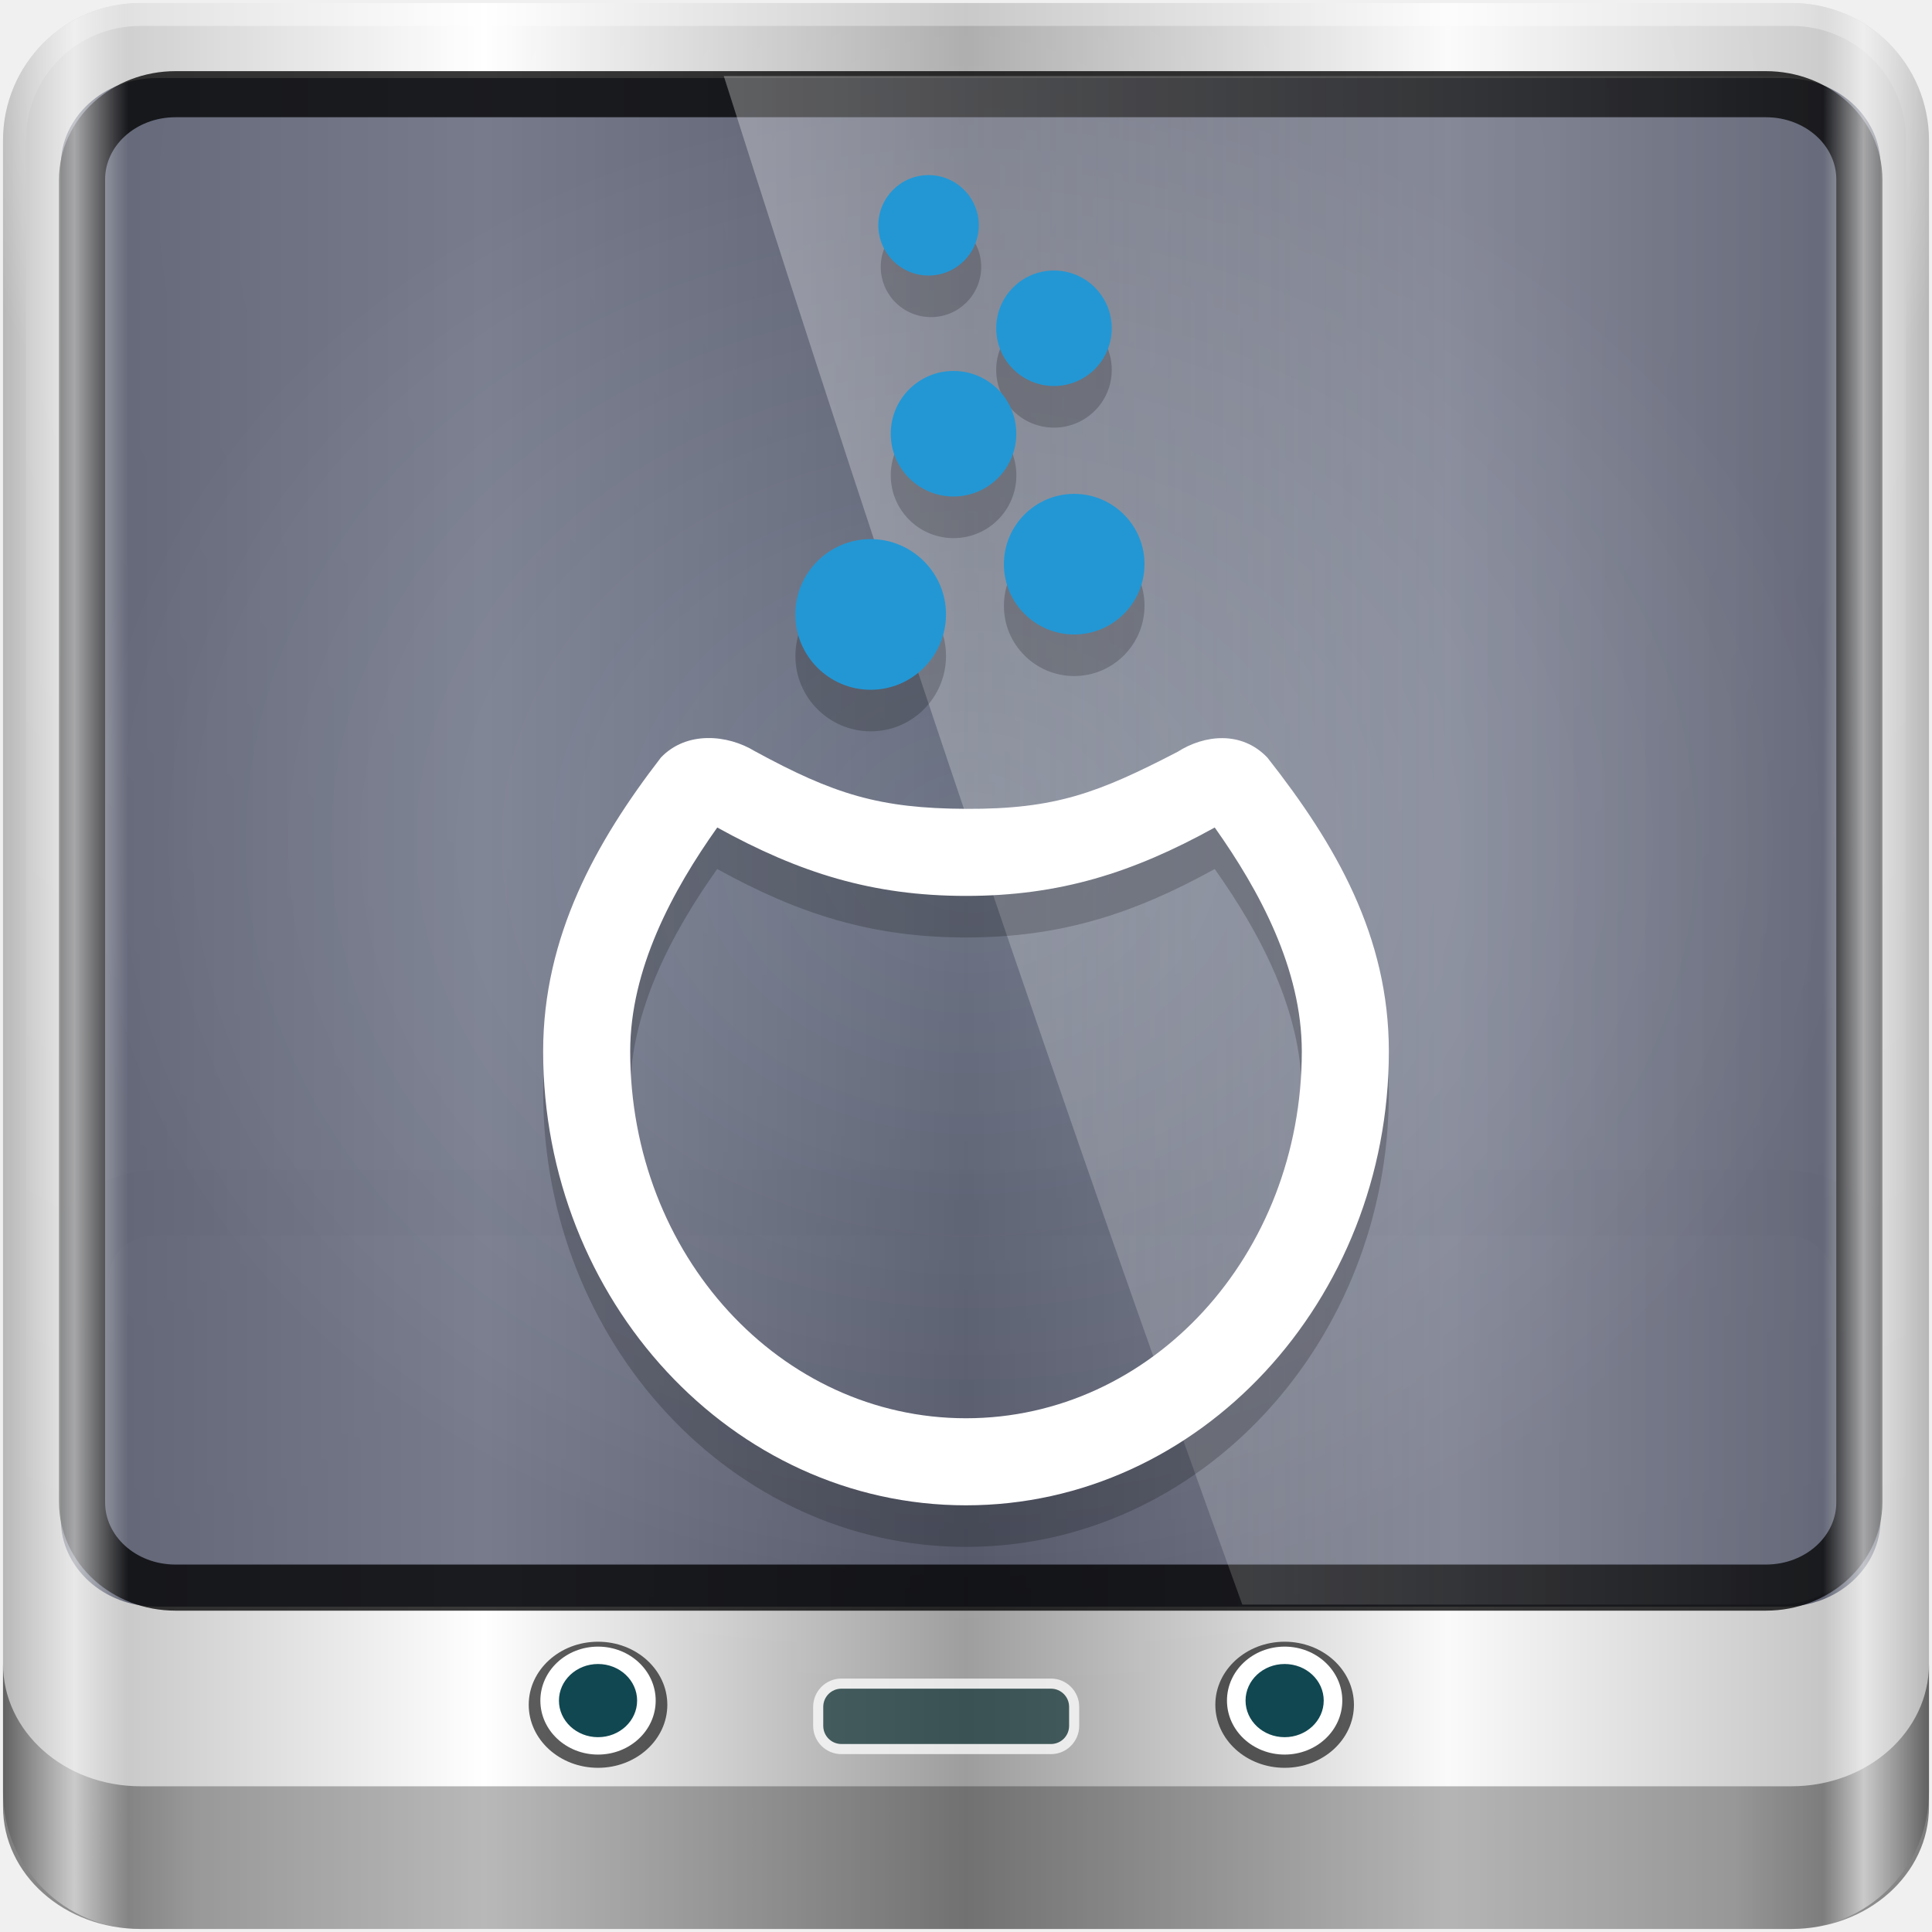
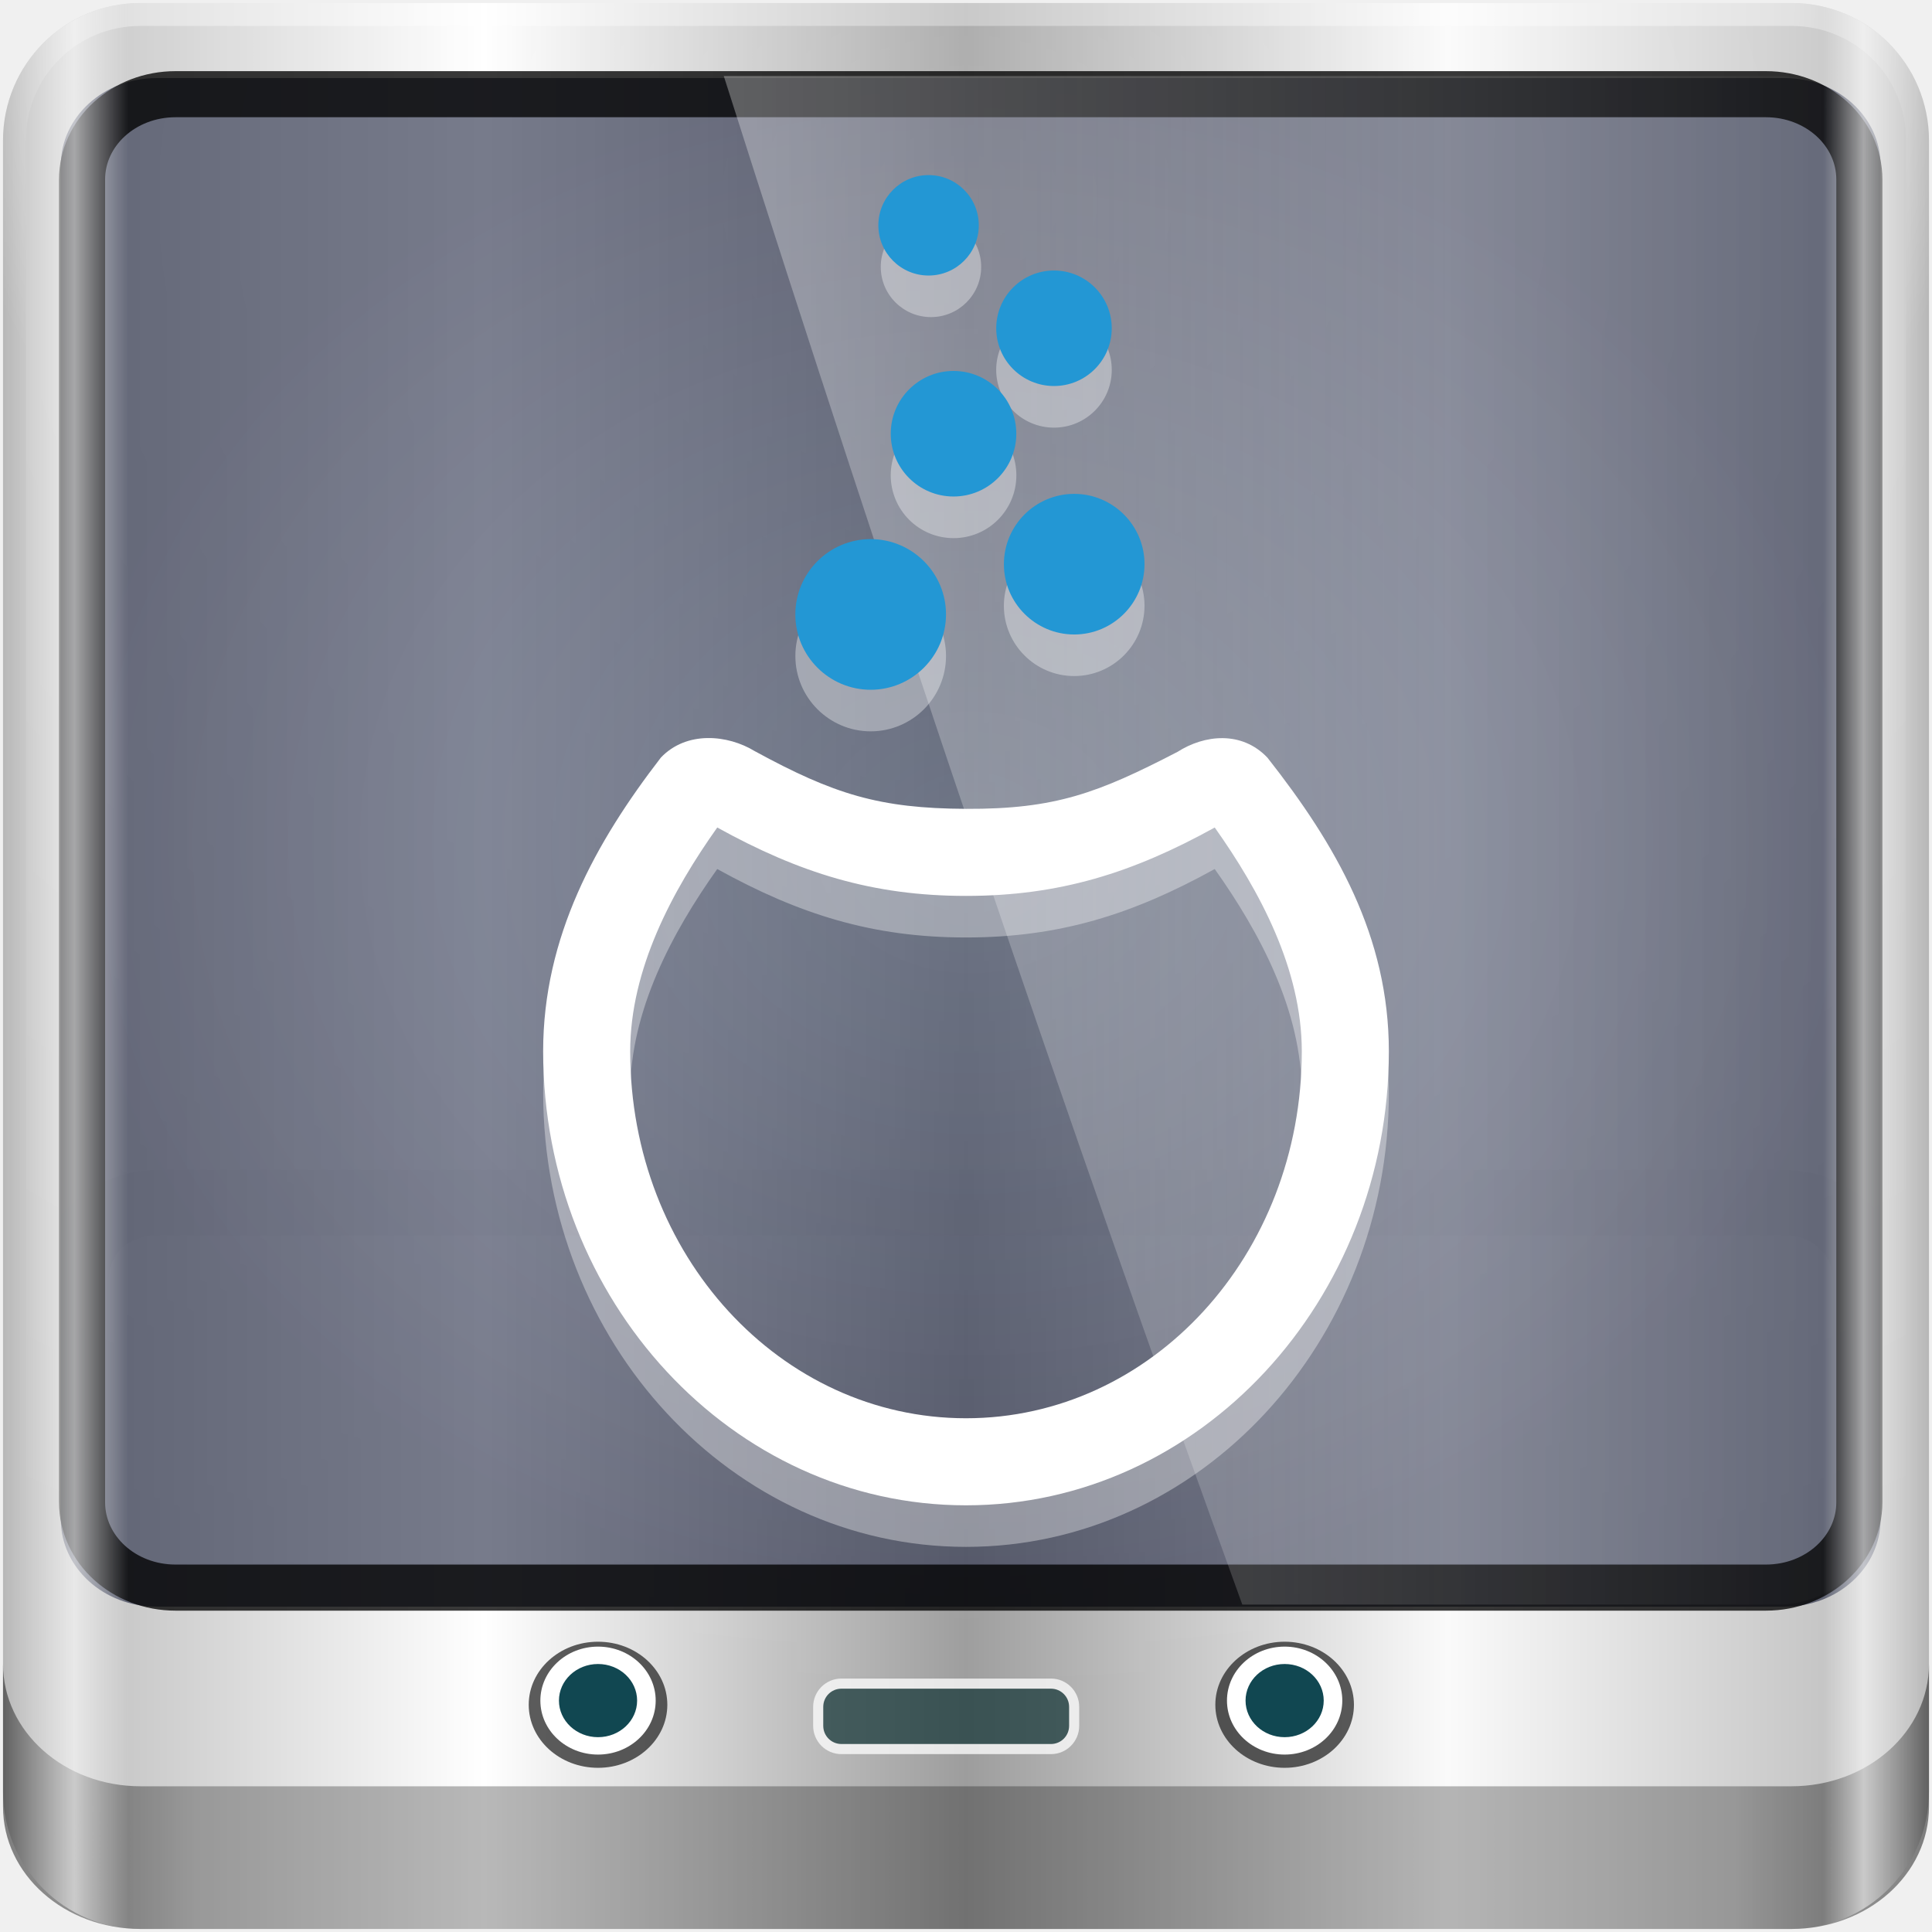
<svg xmlns="http://www.w3.org/2000/svg" xmlns:xlink="http://www.w3.org/1999/xlink" width="96" height="96" id="svg2" version="1.1">
  <defs id="defs4">
    <linearGradient id="linearGradient4231-30">
      <stop style="stop-color:#bccffc;stop-opacity:0.996" offset="0" id="stop4233-8" />
      <stop style="stop-color:#f6f9fe;stop-opacity:1" offset="1" id="stop4235-2" />
    </linearGradient>
    <linearGradient id="linearGradient3888-8-4-8-4-6-9-0-8-7-9-5">
      <stop style="stop-color:#ffffff;stop-opacity:1;" offset="0" id="stop3890-4-7-9-5-7-0-8-8-8-6-8" />
      <stop style="stop-color:#ffffff;stop-opacity:0;" offset="1" id="stop3892-5-8-2-8-3-3-3-06-4-4-7" />
    </linearGradient>
    <linearGradient id="linearGradient5700-9">
      <stop id="stop5702-6" offset="0" style="stop-color:#ffffff;stop-opacity:0;" />
      <stop style="stop-color:#ffffff;stop-opacity:0.851;" offset="0.037" id="stop5704-6" />
      <stop id="stop5706-4" offset="0.065" style="stop-color:#ffffff;stop-opacity:0;" />
      <stop style="stop-color:#ffffff;stop-opacity:0;" offset="0.945" id="stop5712-0" />
      <stop style="stop-color:#ffffff;stop-opacity:0.851;" offset="0.966" id="stop5710-1" />
      <stop id="stop5708-7" offset="1" style="stop-color:#ffffff;stop-opacity:0;" />
    </linearGradient>
    <linearGradient id="linearGradient4142-7">
      <stop id="stop4144-6" offset="0" style="stop-color:#0a47d6;stop-opacity:0.996" />
      <stop id="stop4146-6" offset="1" style="stop-color:#296aed;stop-opacity:1" />
    </linearGradient>
    <linearGradient id="linearGradient3888-8-4-8-6-7">
      <stop style="stop-color:#ffffff;stop-opacity:1;" offset="0" id="stop3890-4-7-9-7-0" />
      <stop style="stop-color:#ffffff;stop-opacity:0;" offset="1" id="stop3892-5-8-2-7-0" />
    </linearGradient>
    <linearGradient id="linearGradient4091-0-3-0-7-0">
      <stop style="stop-color:#ffffff;stop-opacity:1;" offset="0" id="stop4093-3-6-4-2-5" />
      <stop id="stop4099-6-1-8-3-2" offset="0.8" style="stop-color:#ffffff;stop-opacity:1;" />
      <stop style="stop-color:#ffffff;stop-opacity:0;" offset="1" id="stop4095-1-0-7-9-7" />
    </linearGradient>
    <linearGradient id="linearGradient3832-0-6-1-1-0">
      <stop style="stop-color:#000000;stop-opacity:1;" offset="0" id="stop3834-6-3-7-1-2" />
      <stop id="stop3872-2-4-7" offset="0.1" style="stop-color:#000000;stop-opacity:0.588;" />
      <stop style="stop-color:#000000;stop-opacity:0.588;" offset="0.9" id="stop3844-6-2-7-6-3" />
      <stop style="stop-color:#000000;stop-opacity:1;" offset="1" id="stop3836-5-0-2-9-1" />
    </linearGradient>
    <linearGradient xlink:href="#linearGradient6139-0-0" id="linearGradient15935" gradientUnits="userSpaceOnUse" gradientTransform="matrix(1.139286,0,0,1.139285,-12.50389,-39.00097)" x1="6" y1="47" x2="90" y2="47" />
    <linearGradient id="linearGradient6139-0-0">
      <stop id="stop6141-2-9" offset="0" style="stop-color:#b7b7b7;stop-opacity:1;" />
      <stop style="stop-color:#ffffff;stop-opacity:1;" offset="0.25" id="stop6151-0-8" />
      <stop style="stop-color:#9d9d9d;stop-opacity:1;" offset="0.5" id="stop6147-1-4" />
      <stop id="stop6149-4-9" offset="0.75" style="stop-color:#fafafa;stop-opacity:1;" />
      <stop id="stop6143-4-8" offset="1" style="stop-color:#b7b7b7;stop-opacity:1;" />
    </linearGradient>
    <linearGradient xlink:href="#linearGradient6139-0-0" id="linearGradient5187" gradientUnits="userSpaceOnUse" gradientTransform="matrix(1.139286,0,0,1.139285,-8.322075,-17.72824)" x1="6" y1="47" x2="90" y2="47" />
    <radialGradient xlink:href="#linearGradient3888-8-4-8-6-7" id="radialGradient5189" gradientUnits="userSpaceOnUse" gradientTransform="matrix(0,1.620944,-2.038285,0,160.6643,-243.0366)" cx="158" cy="6.213" fx="158" fy="6.213" r="41" />
    <radialGradient xlink:href="#linearGradient4091-0-3-0-7-0" id="radialGradient5191" gradientUnits="userSpaceOnUse" gradientTransform="matrix(-1.072173,0,0,-0.8750202,199.4643,-19.12555)" cx="48" cy="-27" fx="48" fy="-27" r="42" />
    <linearGradient xlink:href="#linearGradient3832-0-6-1-1-0" id="linearGradient5193" gradientUnits="userSpaceOnUse" gradientTransform="matrix(1,0,0,0.8890586,200,8.943174)" x1="-94" y1="82.984" x2="-10.188" y2="82.984" />
    <linearGradient xlink:href="#linearGradient4142-7" id="linearGradient5195" gradientUnits="userSpaceOnUse" gradientTransform="translate(4.181818,21.27273)" x1="-2.796" y1="8.401" x2="87.627" y2="8.401" />
    <linearGradient xlink:href="#linearGradient5700-9" id="linearGradient5197" gradientUnits="userSpaceOnUse" gradientTransform="matrix(1.139286,0,0,1.139285,-8.322074,-17.72825)" x1="6" y1="47" x2="90" y2="47" />
    <linearGradient xlink:href="#linearGradient3888-8-4-8-4-6-9-0-8-7-9-5" id="linearGradient5199" gradientUnits="userSpaceOnUse" gradientTransform="matrix(1.003444,0,0,1.004959,31.85294,29.29142)" x1="2.465" y1="0.279" x2="59.378" y2="0.279" />
    <linearGradient xlink:href="#linearGradient4231-30" id="linearGradient5201" gradientUnits="userSpaceOnUse" x1="409.571" y1="539.212" x2="409.571" y2="508.384" />
    <linearGradient xlink:href="#linearGradient3888-8-4-8-4-6-9-0-8-7-9-5-1" id="linearGradient15947" gradientUnits="userSpaceOnUse" gradientTransform="matrix(1.003444,0,0,1.004959,22.94385,21.83688)" x1="2.465" y1="0.279" x2="59.378" y2="0.279" />
    <linearGradient id="linearGradient3888-8-4-8-4-6-9-0-8-7-9-5-1">
      <stop style="stop-color:#ffffff;stop-opacity:1;" offset="0" id="stop3890-4-7-9-5-7-0-8-8-8-6-8-6" />
      <stop style="stop-color:#ffffff;stop-opacity:0;" offset="1" id="stop3892-5-8-2-8-3-3-3-06-4-4-7-4" />
    </linearGradient>
    <linearGradient xlink:href="#linearGradient5700-9-2" id="linearGradient15945" gradientUnits="userSpaceOnUse" gradientTransform="matrix(1.139286,0,0,1.139285,-17.23116,-25.18279)" x1="6" y1="47" x2="90" y2="47" />
    <linearGradient id="linearGradient5700-9-2">
      <stop id="stop5702-6-5" offset="0" style="stop-color:#ffffff;stop-opacity:0;" />
      <stop style="stop-color:#ffffff;stop-opacity:0.851;" offset="0.037" id="stop5704-6-8" />
      <stop id="stop5706-4-1" offset="0.065" style="stop-color:#ffffff;stop-opacity:0;" />
      <stop style="stop-color:#ffffff;stop-opacity:0;" offset="0.945" id="stop5712-0-6" />
      <stop style="stop-color:#ffffff;stop-opacity:0.851;" offset="0.966" id="stop5710-1-7" />
      <stop id="stop5708-7-6" offset="1" style="stop-color:#ffffff;stop-opacity:0;" />
    </linearGradient>
    <radialGradient xlink:href="#linearGradient5485" id="radialGradient5493" cx="42.415" cy="8.401" fx="42.415" fy="8.401" r="45.212" gradientTransform="matrix(1,0,0,0.8399795,-4.727272,15.16256)" gradientUnits="userSpaceOnUse" />
    <linearGradient id="linearGradient5485">
      <stop style="stop-color:#4b5670;stop-opacity:1;" offset="0" id="stop5487" />
      <stop style="stop-color:#2b304a;stop-opacity:1;" offset="1" id="stop5489" />
    </linearGradient>
    <radialGradient xlink:href="#linearGradient3888-8-4-8-6-7-1" id="radialGradient15937" gradientUnits="userSpaceOnUse" gradientTransform="matrix(0,1.620944,-2.038285,0,160.6643,-243.0366)" cx="158" cy="6.213" fx="158" fy="6.213" r="41" />
    <linearGradient id="linearGradient3888-8-4-8-6-7-1">
      <stop style="stop-color:#ffffff;stop-opacity:1;" offset="0" id="stop3890-4-7-9-7-0-0" />
      <stop style="stop-color:#ffffff;stop-opacity:0;" offset="1" id="stop3892-5-8-2-7-0-0" />
    </linearGradient>
    <radialGradient xlink:href="#linearGradient4091-0-3-0-7-0-9" id="radialGradient15939" gradientUnits="userSpaceOnUse" gradientTransform="matrix(-1.072173,0,0,-0.8750202,199.4643,-19.12555)" cx="48" cy="-27" fx="48" fy="-27" r="42" />
    <linearGradient id="linearGradient4091-0-3-0-7-0-9">
      <stop style="stop-color:#ffffff;stop-opacity:1;" offset="0" id="stop4093-3-6-4-2-5-0" />
      <stop id="stop4099-6-1-8-3-2-6" offset="0.8" style="stop-color:#ffffff;stop-opacity:1;" />
      <stop style="stop-color:#ffffff;stop-opacity:0;" offset="1" id="stop4095-1-0-7-9-7-0" />
    </linearGradient>
    <linearGradient xlink:href="#linearGradient3832-0-6-1-1-0-5" id="linearGradient15941" gradientUnits="userSpaceOnUse" gradientTransform="matrix(1,0,0,0.8890586,200,8.943174)" x1="-94" y1="82.984" x2="-10.188" y2="82.984" />
    <linearGradient id="linearGradient3832-0-6-1-1-0-5">
      <stop style="stop-color:#000000;stop-opacity:1;" offset="0" id="stop3834-6-3-7-1-2-7" />
      <stop id="stop3872-2-4-7-7" offset="0.1" style="stop-color:#000000;stop-opacity:0.588;" />
      <stop style="stop-color:#000000;stop-opacity:0.588;" offset="0.9" id="stop3844-6-2-7-6-3-7" />
      <stop style="stop-color:#000000;stop-opacity:1;" offset="1" id="stop3836-5-0-2-9-1-5" />
    </linearGradient>
    <linearGradient xlink:href="#linearGradient6139-0-0-9" id="linearGradient15935-0" gradientUnits="userSpaceOnUse" gradientTransform="matrix(1.139286,0,0,1.139285,-12.50389,-39.00097)" x1="6" y1="47" x2="90" y2="47" />
    <linearGradient id="linearGradient6139-0-0-9">
      <stop id="stop6141-2-9-3" offset="0" style="stop-color:#b7b7b7;stop-opacity:1;" />
      <stop style="stop-color:#ffffff;stop-opacity:1;" offset="0.25" id="stop6151-0-8-5" />
      <stop style="stop-color:#9d9d9d;stop-opacity:1;" offset="0.5" id="stop6147-1-4-1" />
      <stop id="stop6149-4-9-9" offset="0.75" style="stop-color:#fafafa;stop-opacity:1;" />
      <stop id="stop6143-4-8-5" offset="1" style="stop-color:#b7b7b7;stop-opacity:1;" />
    </linearGradient>
    <linearGradient y2="47" x2="90" y1="47" x1="6" gradientTransform="matrix(1.139286,0,0,1.139285,-17.23117,-25.18279)" gradientUnits="userSpaceOnUse" id="linearGradient5573" xlink:href="#linearGradient6139-0-0-9" />
    <linearGradient xlink:href="#linearGradient6139-0-0-9" id="linearGradient5750" gradientUnits="userSpaceOnUse" gradientTransform="matrix(1.139286,0,0,1.139285,-17.23117,-25.18279)" x1="6" y1="47" x2="90" y2="47" />
    <radialGradient xlink:href="#linearGradient3888-8-4-8-6-7-1" id="radialGradient5752" gradientUnits="userSpaceOnUse" gradientTransform="matrix(0,1.620944,-2.038285,0,160.6643,-243.0366)" cx="158" cy="6.213" fx="158" fy="6.213" r="41" />
    <radialGradient xlink:href="#linearGradient4091-0-3-0-7-0-9" id="radialGradient5754" gradientUnits="userSpaceOnUse" gradientTransform="matrix(-1.072173,0,0,-0.8750202,199.4643,-19.12555)" cx="48" cy="-27" fx="48" fy="-27" r="42" />
    <linearGradient xlink:href="#linearGradient3832-0-6-1-1-0-5" id="linearGradient5756" gradientUnits="userSpaceOnUse" gradientTransform="matrix(1,0,0,0.8890586,200,8.943174)" x1="-94" y1="82.984" x2="-10.188" y2="82.984" />
    <radialGradient xlink:href="#linearGradient5485" id="radialGradient5758" gradientUnits="userSpaceOnUse" gradientTransform="matrix(1,0,0,0.8399795,-4.727272,15.16256)" cx="42.415" cy="8.401" fx="42.415" fy="8.401" r="45.212" />
    <linearGradient xlink:href="#linearGradient5700-9-2" id="linearGradient5760" gradientUnits="userSpaceOnUse" gradientTransform="matrix(1.139286,0,0,1.139285,-17.23116,-25.18279)" x1="6" y1="47" x2="90" y2="47" />
    <linearGradient xlink:href="#linearGradient3888-8-4-8-4-6-9-0-8-7-9-5-1" id="linearGradient5762" gradientUnits="userSpaceOnUse" gradientTransform="matrix(1.003444,0,0,1.004959,22.94385,21.83688)" x1="2.465" y1="0.279" x2="59.378" y2="0.279" />
  </defs>
  <g id="layer1" transform="translate(0,32)">
    <g id="g5718" transform="translate(10.54545,-12.36364)">
      <path style="fill:url(#linearGradient5750);fill-opacity:1;fill-rule:nonzero;stroke:none;display:inline" d="m 78.469,-19.486 -82.029,0 c -3.787,0 -6.836,3.049 -6.836,6.836 l 0,82.029 c 0,3.787 3.049,6.836 6.836,6.836 l 82.029,0 c 3.787,0 6.836,-3.049 6.836,-6.836 l 0,-82.029 c 0,-3.787 -3.049,-6.836 -6.836,-6.836 z" id="rect4251-1" />
      <g id="g3272" transform="matrix(1.139286,0,0,1.139285,-131.1597,-24.61315)">
        <path id="path3400-6" d="m 112,5.5 c -2.787,0 -5,2.213 -5,5 l 0,20.719 0,7 0,38.594 c 1.071,1.629 2.897,2.719 5,2.719 l 4,0 64,0 4,0 c 2.103,0 3.929,-1.09 5,-2.719 l 0,-38.594 0,-7 L 189,10.5 c 0,-2.787 -2.213,-5 -5,-5 z" style="opacity:0.2;fill:url(#radialGradient5752);fill-opacity:1;fill-rule:nonzero;stroke:none;display:inline" />
        <path id="path4236-5" d="m 112,4.5 c -3.324,0 -6,2.676 -6,6 l 0,15 1,0 0,-15 c 0,-2.787 2.213,-5 5,-5 l 72,0 c 2.787,0 5,2.213 5,5 l 0,15 1,0 0,-15 c 0,-3.324 -2.676,-6 -6,-6 l -72,0 z" style="opacity:0.45;fill:url(#radialGradient5754);fill-opacity:1;fill-rule:nonzero;stroke:none;display:inline" />
        <path style="opacity:0.47;fill:url(#linearGradient5756);fill-opacity:1;fill-rule:nonzero;stroke:none" d="m 106,76.942 0,0.889 0,0.889 0,0.889 0,1.778 0,1.778 c 0,2.955 2.676,5.334 6,5.334 l 72,0 c 3.324,0 6,-2.379 6,-5.334 l 0,-1.778 0,-1.778 0,-0.889 0,-0.889 0,-0.889 c 0,2.955 -2.676,5.334 -6,5.334 l -72,0 c -3.324,0 -6,-2.379 -6,-5.334 z" id="path4242-5" />
      </g>
      <g transform="matrix(0.9896117,0,0,1.055571,-13.6329,-16.91645)" id="g4021">
        <path style="opacity:0.71;fill:#1c1c1c;fill-opacity:1;fill-rule:nonzero;stroke:none" id="path4002" d="m 73.164,79.209 a 2.791,2.791 0 0 1 -2.791,2.791 2.791,2.791 0 0 1 -2.791,-2.791 2.791,2.791 0 0 1 2.791,-2.791 2.791,2.791 0 0 1 2.791,2.791 z" transform="matrix(1.246744,0,0,1.063382,-54.58966,-6.556752)" />
        <path transform="matrix(1.037387,0,0,0.9104175,-39.85655,5.362906)" d="m 73.164,79.209 a 2.791,2.791 0 0 1 -2.791,2.791 2.791,2.791 0 0 1 -2.791,-2.791 2.791,2.791 0 0 1 2.791,-2.791 2.791,2.791 0 0 1 2.791,2.791 z" id="path3854" style="fill:#ffffff;fill-opacity:1;fill-rule:nonzero;stroke:none" />
        <path style="fill:#114751;fill-opacity:1;fill-rule:nonzero;stroke:none" id="path3856" d="m 73.164,79.209 a 2.791,2.791 0 0 1 -2.791,2.791 2.791,2.791 0 0 1 -2.791,-2.791 2.791,2.791 0 0 1 2.791,-2.791 2.791,2.791 0 0 1 2.791,2.791 z" transform="matrix(0.7031674,0,0,0.6171042,-16.33646,28.59595)" />
        <path transform="matrix(1.246744,0,0,1.063382,-20.11442,-6.556752)" d="m 73.164,79.209 a 2.791,2.791 0 0 1 -2.791,2.791 2.791,2.791 0 0 1 -2.791,-2.791 2.791,2.791 0 0 1 2.791,-2.791 2.791,2.791 0 0 1 2.791,2.791 z" id="path4170" style="opacity:0.71;fill:#1c1c1c;fill-opacity:1;fill-rule:nonzero;stroke:none" />
        <path style="fill:#ffffff;fill-opacity:1;fill-rule:nonzero;stroke:none" id="path4172" d="m 73.164,79.209 a 2.791,2.791 0 0 1 -2.791,2.791 2.791,2.791 0 0 1 -2.791,-2.791 2.791,2.791 0 0 1 2.791,-2.791 2.791,2.791 0 0 1 2.791,2.791 z" transform="matrix(1.037387,0,0,0.9104175,-5.38131,5.362906)" />
        <path transform="matrix(0.7031674,0,0,0.6171042,18.13878,28.59595)" d="m 73.164,79.209 a 2.791,2.791 0 0 1 -2.791,2.791 2.791,2.791 0 0 1 -2.791,-2.791 2.791,2.791 0 0 1 2.791,-2.791 2.791,2.791 0 0 1 2.791,2.791 z" id="path4174" style="fill:#114751;fill-opacity:1;fill-rule:nonzero;stroke:none" />
        <rect style="opacity:0.751;fill:#0c2f31;fill-opacity:0.905;stroke:#ffffff;stroke-width:0.5;stroke-miterlimit:4;stroke-opacity:1;stroke-dasharray:none" id="rect4176" width="12.674" height="3.236" x="40.449" y="83.596" transform="matrix(1.013978,0,0,0.9520528,3.18862,-2.910642)" rx="1.148" ry="1.148" />
      </g>
      <path style="font-size:medium;font-style:normal;font-variant:normal;font-weight:normal;font-stretch:normal;text-indent:0;text-align:start;text-decoration:none;line-height:normal;letter-spacing:normal;word-spacing:normal;text-transform:none;direction:ltr;block-progression:tb;writing-mode:lr-tb;text-anchor:start;baseline-shift:baseline;opacity:0.02;color:#000000;fill:#000000;fill-opacity:1;fill-rule:nonzero;stroke:none;stroke-width:6;marker:none;visibility:visible;display:inline;overflow:visible;enable-background:accumulate;font-family:Sans;-inkscape-font-specification:Sans" d="m -2.765,38.495 c -1.885,0 -3.649,0.918 -4.759,2.272 l 0,15.089 c 0,2.404 2.123,4.34 4.759,4.34 l 80.905,0 c 2.637,0 4.759,-1.936 4.759,-4.34 l 0,-15.089 C 81.79,39.413 80.025,38.495 78.14,38.495 l -80.905,0 z m 0,3.255 80.905,0 c 1.359,0 2.38,0.93 2.38,2.17 l 0,11.936 c 0,1.24 -1.02,2.17 -2.38,2.17 l -80.905,0 c -1.359,0 -2.38,-0.93 -2.38,-2.17 l 0,-11.936 c 0,-1.24 1.02,-2.17 2.38,-2.17 z" id="path4972" />
      <path style="opacity:0.64;color:#000000;fill:url(#radialGradient5758);fill-opacity:1;fill-rule:nonzero;stroke:none;stroke-width:2;marker:none;visibility:visible;display:inline;overflow:visible;enable-background:accumulate" d="m -2.765,-15.757 80.905,0 c 2.637,0 4.759,1.936 4.759,4.34 l 0,67.273 c 0,2.404 -2.123,4.34 -4.759,4.34 l -80.905,0 c -2.637,0 -4.759,-1.936 -4.759,-4.34 l 0,-67.273 c 0,-2.404 2.123,-4.34 4.759,-4.34 z" id="path4970" />
      <path id="path4989" d="m -1.82,-14.956 79.017,0 c 2.575,0 4.648,1.891 4.648,4.24 l 0,65.727 c 0,2.349 -2.073,4.24 -4.648,4.24 l -79.017,0 c -2.575,0 -4.648,-1.891 -4.648,-4.24 l 0,-65.727 c 0,-2.349 2.073,-4.24 4.648,-4.24 z" style="color:#000000;fill:none;stroke:#000000;stroke-width:2.29;stroke-opacity:0.776;marker:none;visibility:visible;display:inline;overflow:visible;enable-background:accumulate" />
      <path id="path5696" d="m 78.469,-19.486 -82.029,0 c -3.787,0 -6.836,3.049 -6.836,6.836 l 0,82.029 c 0,3.787 3.049,6.836 6.836,6.836 l 82.029,0 c 3.787,0 6.836,-3.049 6.836,-6.836 l 0,-82.029 c 0,-3.787 -3.049,-6.836 -6.836,-6.836 z" style="opacity:0.728;fill:url(#linearGradient5760);fill-opacity:1;fill-rule:nonzero;stroke:none;display:inline" />
      <path style="opacity:0.309;color:#000000;fill:url(#linearGradient5762);fill-opacity:1;fill-rule:nonzero;stroke:none;stroke-width:2;marker:none;visibility:visible;display:inline;overflow:visible;enable-background:accumulate" d="m 25.418,-15.86 c 8.329,26.184 16.985,51.751 25.766,75.954 l 26.584,0 c 2.637,0 4.759,-1.936 4.759,-4.34 l 0,-67.273 c 0,-2.404 -2.123,-4.34 -4.759,-4.34 l -52.35,0 z" id="path4974" />
      <g id="g5421" transform="matrix(2.065592,0,0,2.065592,-12.11774,-27.45455)">
        <g transform="matrix(0.14959,0,0,0.14959,-4.8717,-68.994)" style="enable-background:new" id="g4507">
          <g transform="translate(-0.20836,7.0001)" id="g4509">
-             <path d="M 36.557,8 A 1.208,1.208 0 0 0 35.35,9.209 1.208,1.208 0 0 0 36.557,10.416 1.208,1.208 0 0 0 37.766,9.209 1.208,1.208 0 0 0 36.557,8 z m 2.961,2.295 a 1.389,1.389 0 0 0 -1.391,1.391 1.389,1.389 0 0 0 1.391,1.389 1.389,1.389 0 0 0 1.389,-1.389 1.389,1.389 0 0 0 -1.389,-1.391 z m -2.416,2.416 a 1.51,1.51 0 0 0 -1.512,1.512 1.51,1.51 0 0 0 1.512,1.51 1.51,1.51 0 0 0 1.51,-1.51 1.51,1.51 0 0 0 -1.51,-1.512 z m 2.9,2.957 c -0.933,7.67e-4 -1.691,0.762 -1.69,1.695 6.15e-4,0.931 0.759,1.688 1.691,1.688 h 0.002 c 0.933,-9.23e-4 1.69,-0.76 1.69,-1.693 -9.2e-4,-0.931 -0.76,-1.69 -1.693,-1.69 z m -4.896,1.088 c -0.999,0.001 -1.812,0.814 -1.81,1.815 0.001,0.998 0.814,1.81 1.812,1.81 h 0.002 c 0.999,-0.001 1.81,-0.814 1.81,-1.815 -0.001,-0.998 -0.815,-1.81 -1.815,-1.81 z m -3.928,4.787 c -0.406,0.007 -0.809,0.146 -1.119,0.471 -1.563,2.026 -2.83,4.305 -2.83,7.066 0,5.985 4.541,10.92 10.172,10.92 5.631,0 10.172,-4.935 10.172,-10.92 0,-2.762 -1.27,-4.968 -2.922,-7.066 -0.619,-0.65 -1.513,-0.555 -2.164,-0.139 -1.905,0.986 -2.933,1.381 -5.086,1.371 -2.083,-0.009 -3.177,-0.35 -5.082,-1.389 -0.325,-0.199 -0.735,-0.322 -1.141,-0.314 z m 0.238,2.15 c 1.974,1.092 3.736,1.647 5.984,1.647 2.25,0 4.009,-0.555 5.984,-1.647 1.078,1.52 2.094,3.406 2.094,5.387 0,4.907 -3.616,8.826 -8.078,8.826 -4.462,0 -8.078,-3.919 -8.078,-8.826 0,-1.978 1.014,-3.866 2.094,-5.387 z" transform="matrix(6.6847,0,0,6.6847,-56.804,460.89)" id="path4511" style="opacity:0.2" />
+             <path d="M 36.557,8 A 1.208,1.208 0 0 0 35.35,9.209 1.208,1.208 0 0 0 36.557,10.416 1.208,1.208 0 0 0 37.766,9.209 1.208,1.208 0 0 0 36.557,8 z m 2.961,2.295 a 1.389,1.389 0 0 0 -1.391,1.391 1.389,1.389 0 0 0 1.391,1.389 1.389,1.389 0 0 0 1.389,-1.389 1.389,1.389 0 0 0 -1.389,-1.391 z m -2.416,2.416 a 1.51,1.51 0 0 0 -1.512,1.512 1.51,1.51 0 0 0 1.512,1.51 1.51,1.51 0 0 0 1.51,-1.51 1.51,1.51 0 0 0 -1.51,-1.512 z m 2.9,2.957 c -0.933,7.67e-4 -1.691,0.762 -1.69,1.695 6.15e-4,0.931 0.759,1.688 1.691,1.688 h 0.002 c 0.933,-9.23e-4 1.69,-0.76 1.69,-1.693 -9.2e-4,-0.931 -0.76,-1.69 -1.693,-1.69 z m -4.896,1.088 c -0.999,0.001 -1.812,0.814 -1.81,1.815 0.001,0.998 0.814,1.81 1.812,1.81 h 0.002 c 0.999,-0.001 1.81,-0.814 1.81,-1.815 -0.001,-0.998 -0.815,-1.81 -1.815,-1.81 z m -3.928,4.787 c -0.406,0.007 -0.809,0.146 -1.119,0.471 -1.563,2.026 -2.83,4.305 -2.83,7.066 0,5.985 4.541,10.92 10.172,10.92 5.631,0 10.172,-4.935 10.172,-10.92 0,-2.762 -1.27,-4.968 -2.922,-7.066 -0.619,-0.65 -1.513,-0.555 -2.164,-0.139 -1.905,0.986 -2.933,1.381 -5.086,1.371 -2.083,-0.009 -3.177,-0.35 -5.082,-1.389 -0.325,-0.199 -0.735,-0.322 -1.141,-0.314 z m 0.238,2.15 c 1.974,1.092 3.736,1.647 5.984,1.647 2.25,0 4.009,-0.555 5.984,-1.647 1.078,1.52 2.094,3.406 2.094,5.387 0,4.907 -3.616,8.826 -8.078,8.826 -4.462,0 -8.078,-3.919 -8.078,-8.826 0,-1.978 1.014,-3.866 2.094,-5.387 z" transform="matrix(6.6847,0,0,6.6847,-56.804,460.89)" id="path4511" style="opacity:0.359;fill:#ffffff" />
          </g>
        </g>
        <g transform="matrix(0.14959,0,0,0.14959,-4.8718,-69.994)" style="enable-background:new" id="g4190">
          <g transform="translate(-0.20836,7.0001)" id="g4192" style="fill:#2397d4">
            <path d="m 177.89,597.13 h -0.01 c -6.673,0 -12.107,-5.427 -12.114,-12.095 -0.01,-6.691 5.425,-12.125 12.104,-12.132 6.683,0 12.116,5.427 12.124,12.095 0,6.691 -5.425,12.126 -12.104,12.133 z" id="path4194" />
            <path d="m 210.61,588.24 c -6.231,0 -11.302,-5.066 -11.307,-11.292 -0.01,-6.242 5.061,-11.316 11.296,-11.321 6.239,0 11.311,5.065 11.317,11.291 0,6.242 -5.062,11.316 -11.296,11.323 h -0.01 z" id="path4196" />
            <circle transform="matrix(1.4422,0,0,1.4422,215.72,578.6)" r="7" cx="-17" cy="-15.701" id="path4198" />
            <circle transform="matrix(0.80761,0,0,0.80761,140.73,552.34)" r="11.5" cx="82.5" cy="-16.522" id="path4200-1" />
            <circle transform="matrix(0.76915,0,0,0.76915,187.19,551.3)" r="10.5" cy="-37.522" id="path4202-3" cx="0" />
          </g>
          <path d="M 143.93,615.04 C 133.48,628.59 125,643.82 125,662.28 c 0,40.006 30.358,73 68,73 37.64,0 68,-32.993 68,-73 0,-18.461 -8.489,-33.212 -19.53,-47.238 -4.14,-4.345 -10.118,-3.699 -14.469,-0.919 -12.733,6.589 -19.606,9.221 -34.001,9.156 -13.922,-0.062 -21.237,-2.336 -33.97,-9.277 -4.351,-2.659 -10.964,-3.305 -15.104,1.039 z m 9.07,11.24 c 13.198,7.298 24.969,11 40,11 15.044,0 26.795,-3.703 40,-11 7.205,10.16 14,22.758 14,36 0,32.801 -24.175,59 -54,59 -29.826,0 -54,-26.199 -54,-59 0,-13.225 6.779,-25.832 14,-36 z" style="text-indent:0;text-transform:none;block-progression:tb;color:#000000;fill:#ffffff;enable-background:accumulate" id="path4204-7" />
        </g>
      </g>
    </g>
  </g>
</svg>
